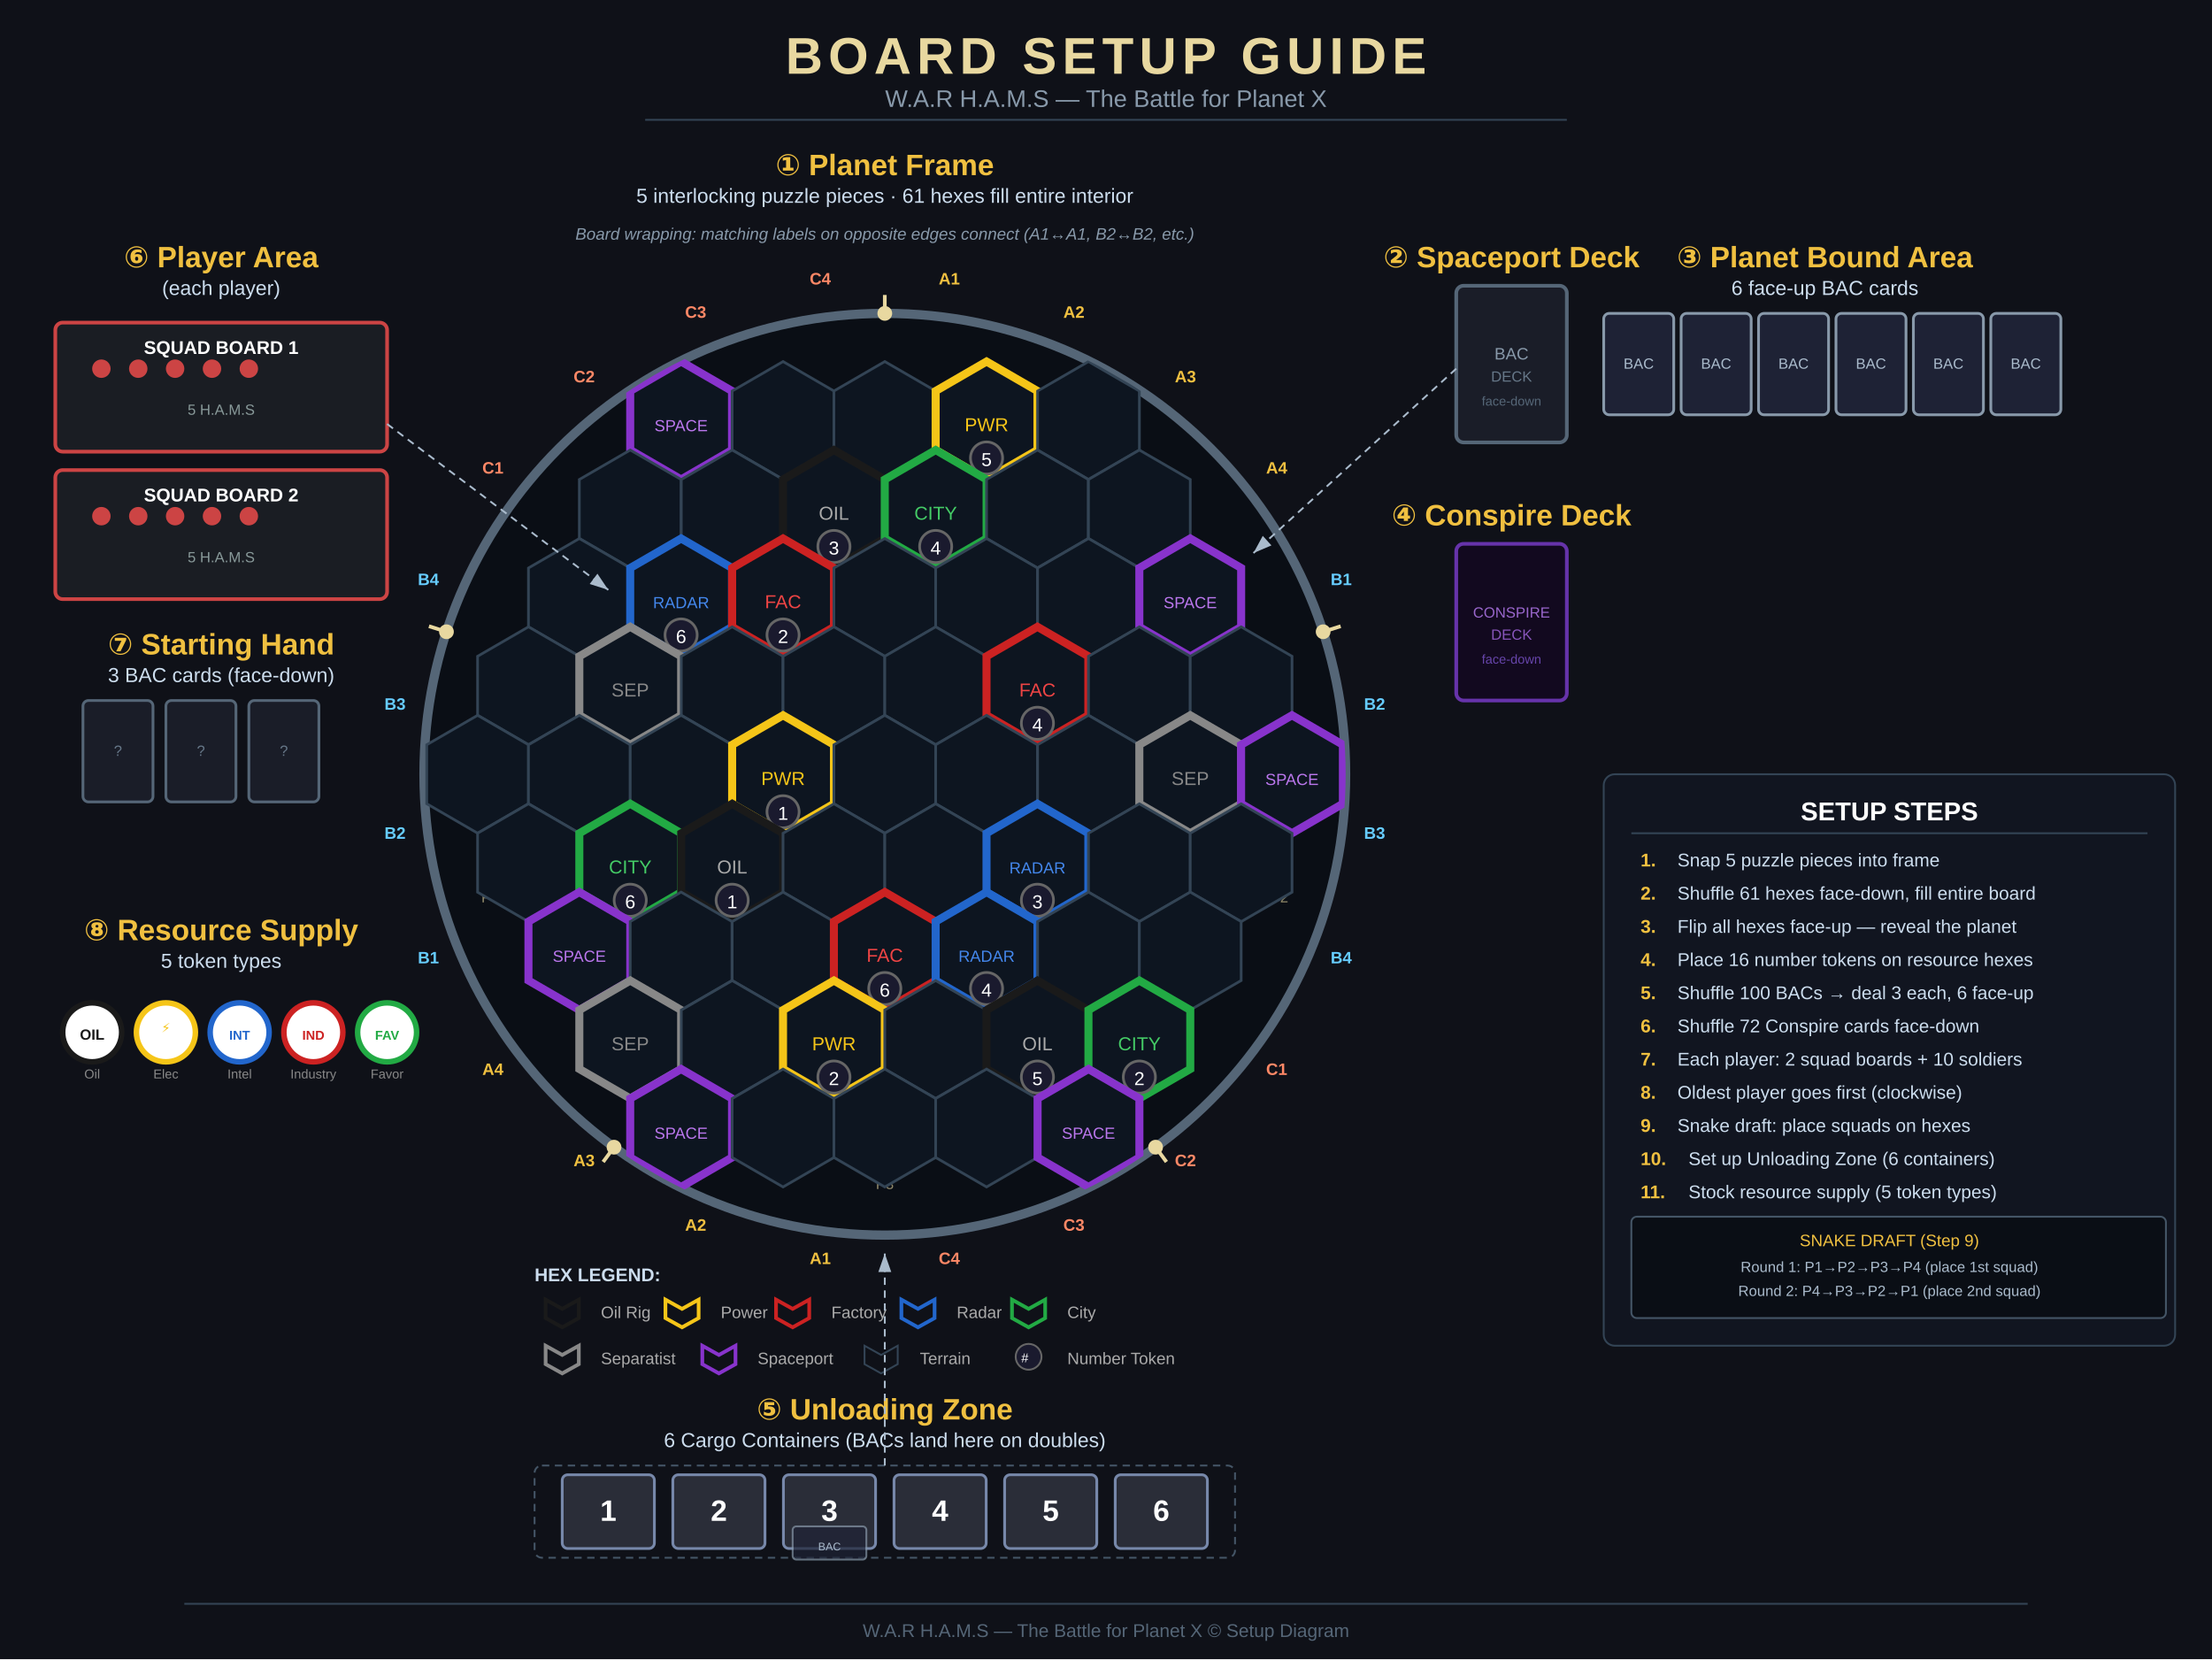
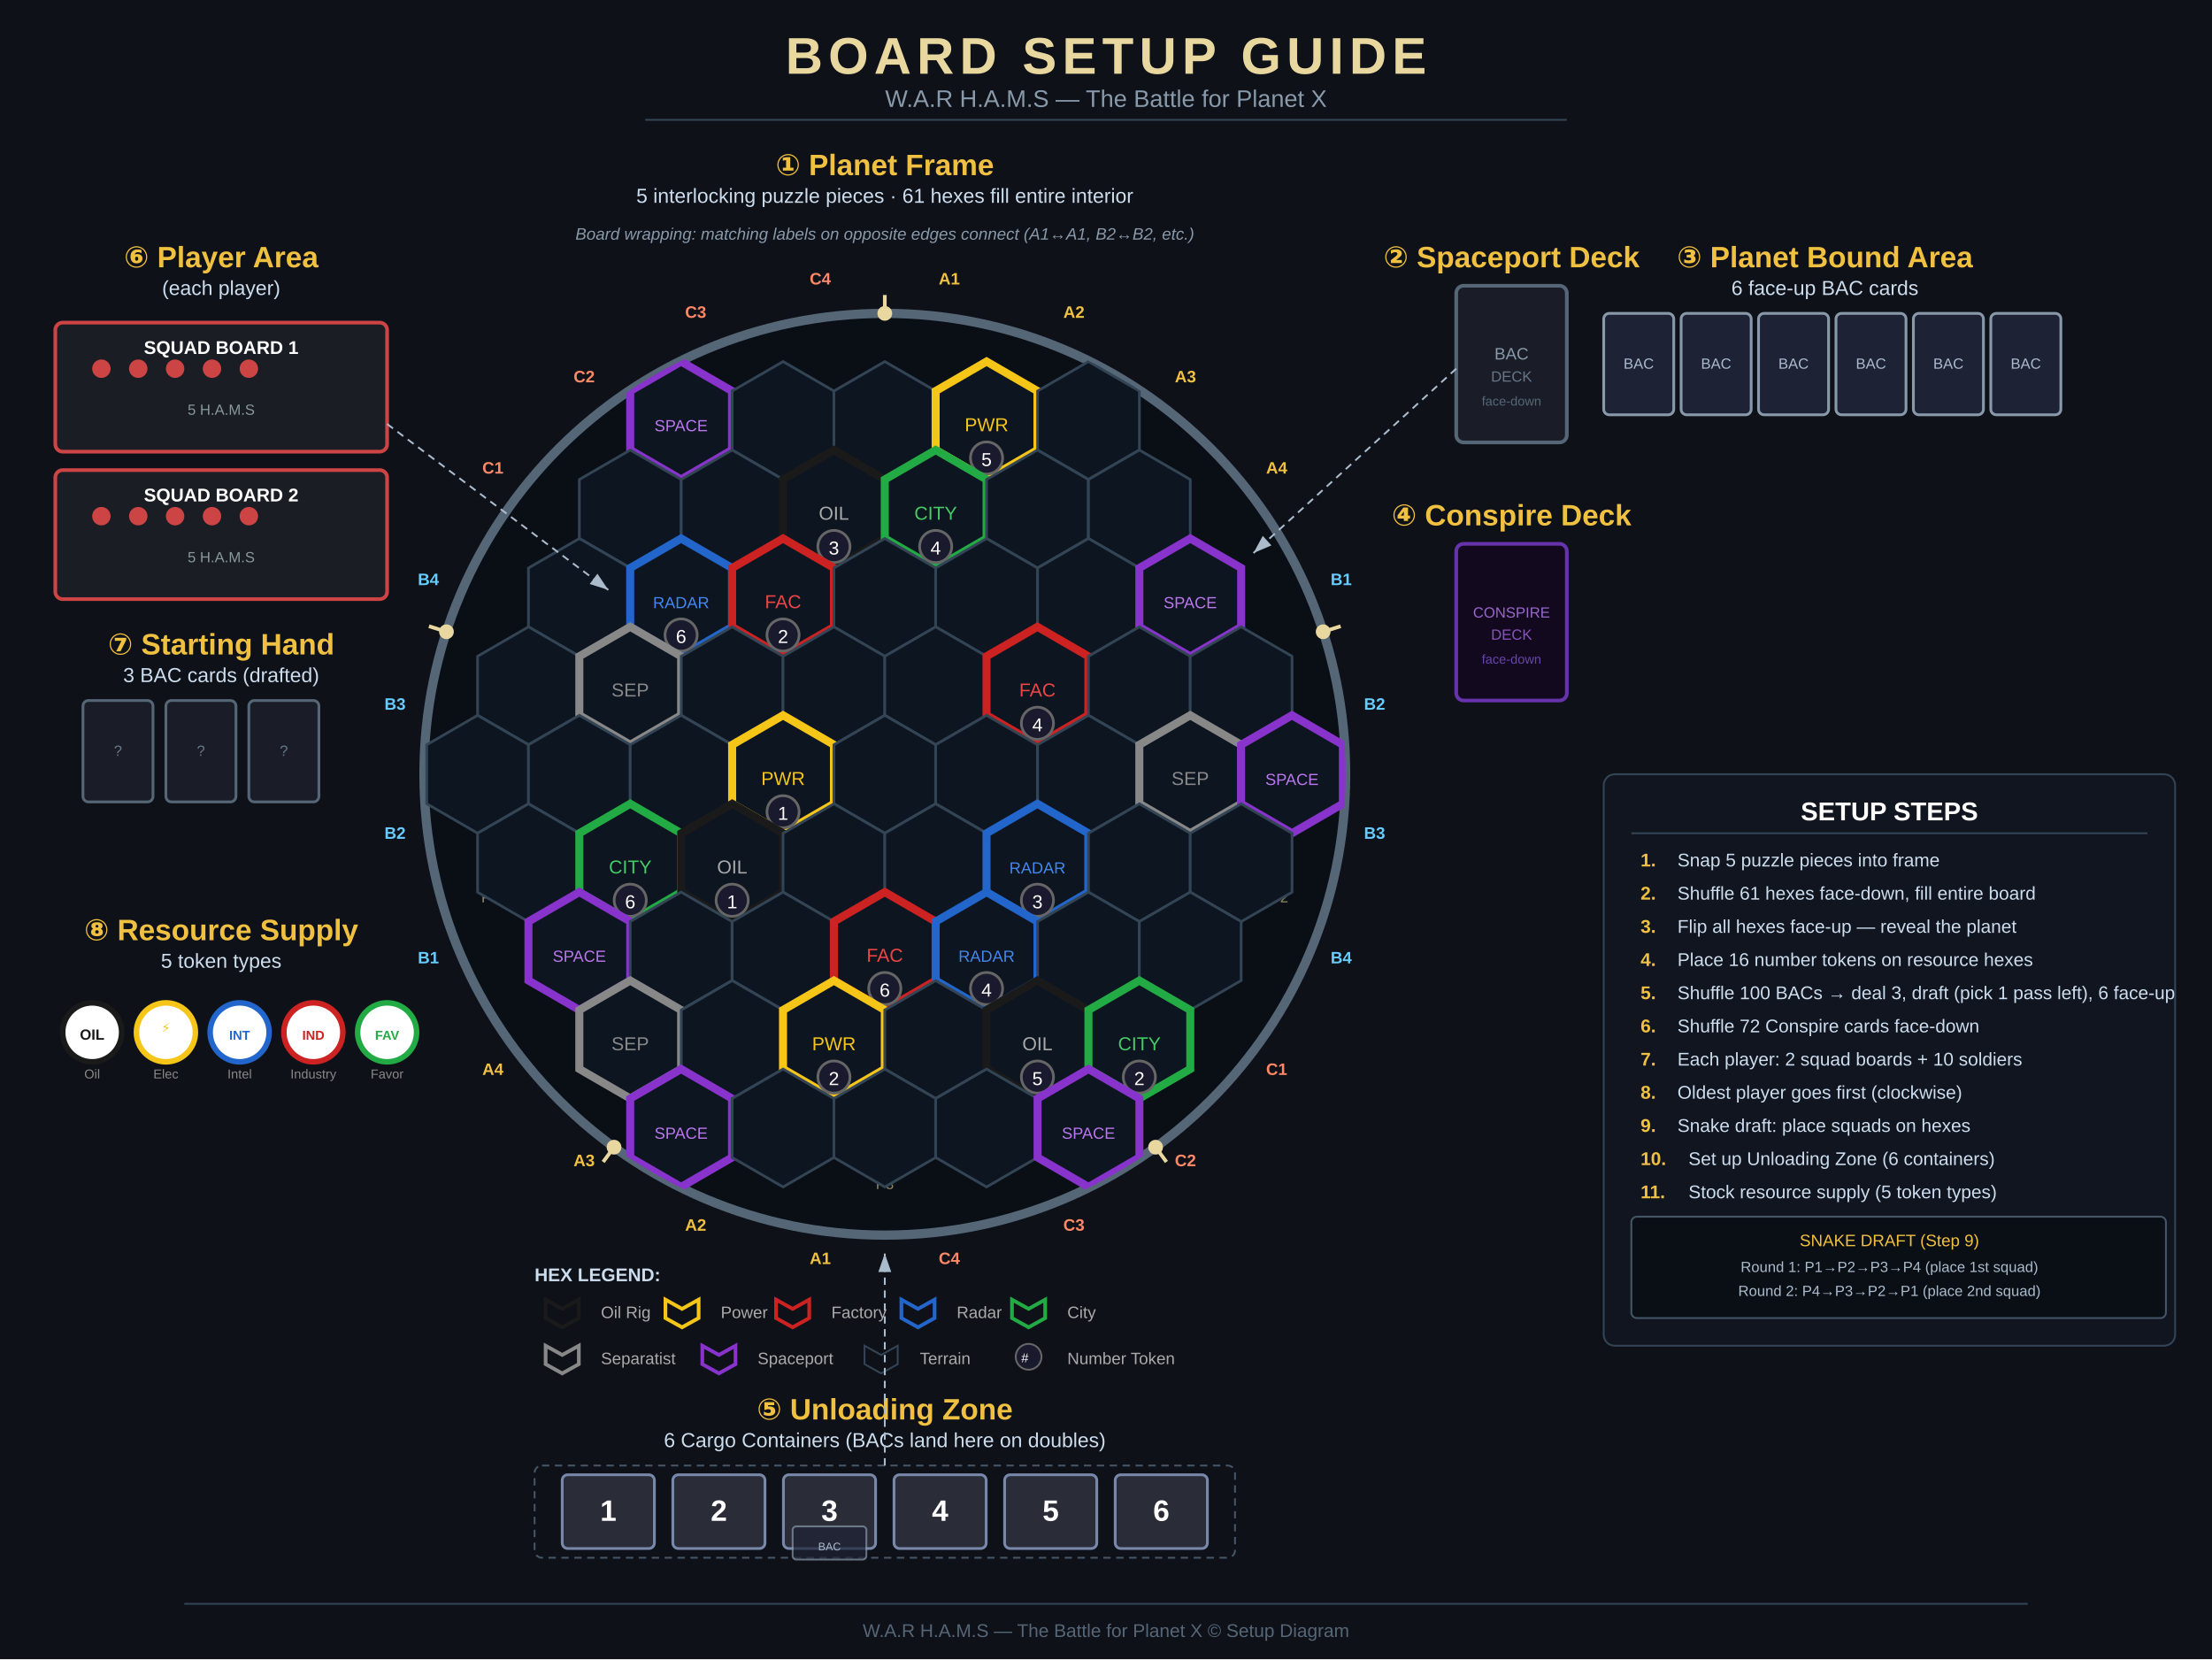
<svg xmlns="http://www.w3.org/2000/svg" viewBox="0 0 1200 900">
  <defs>
    <marker id="arrow" markerWidth="10" markerHeight="7" refX="10" refY="3.5" orient="auto">
      <polygon points="0 0, 10 3.5, 0 7" fill="#aabbcc" />
    </marker>
    <clipPath id="planet-clip">
      <circle cx="480" cy="420" r="250" />
    </clipPath>
    <style>
      text { font-family: 'Segoe UI', Arial, sans-serif; }
      .title { font-size: 28px; font-weight: bold; fill: #e8d8a0; letter-spacing: 3px; }
      .subtitle { font-size: 13px; fill: #8899aa; }
      .label { font-size: 14px; font-weight: bold; fill: #ffffff; }
      .label-sm { font-size: 11px; fill: #ccddee; }
      .callout { font-size: 16px; font-weight: bold; fill: #f0c040; }
      .step-text { font-size: 10px; fill: #ccddee; }
      .step-num { font-size: 10px; fill: #f0c040; font-weight: bold; }
    </style>
  </defs>
  <rect width="1200" height="900" fill="#0f1118" />
  <text x="600" y="40" text-anchor="middle" class="title">BOARD SETUP GUIDE</text>
  <text x="600" y="58" text-anchor="middle" class="subtitle">W.A.R H.A.M.S — The Battle for Planet X</text>
  <line x1="350" y1="65" x2="850" y2="65" stroke="#334455" stroke-width="1" />
  <circle cx="480" cy="420" r="248" fill="#0a0e15" />
  <circle cx="480" cy="420" r="250" fill="none" stroke="#556677" stroke-width="5" />
  <line x1="480.0" y1="170.0" x2="480.0" y2="160.0" stroke="#e8d8a0" stroke-width="2" />
  <circle cx="480.0" cy="170.0" r="4" fill="#e8d8a0" />
  <line x1="717.8" y1="342.7" x2="727.3" y2="339.7" stroke="#e8d8a0" stroke-width="2" />
  <circle cx="717.8" cy="342.7" r="4" fill="#e8d8a0" />
  <line x1="626.9" y1="622.3" x2="632.8" y2="630.3" stroke="#e8d8a0" stroke-width="2" />
  <circle cx="626.9" cy="622.3" r="4" fill="#e8d8a0" />
  <line x1="333.1" y1="622.3" x2="327.2" y2="630.3" stroke="#e8d8a0" stroke-width="2" />
  <circle cx="333.1" cy="622.3" r="4" fill="#e8d8a0" />
  <line x1="242.2" y1="342.7" x2="232.7" y2="339.7" stroke="#e8d8a0" stroke-width="2" />
  <circle cx="242.2" cy="342.7" r="4" fill="#e8d8a0" />
  <text x="612.3" y="238.0" text-anchor="middle" font-size="8" fill="#e8d8a0" opacity="0.6">P1</text>
  <text x="694.0" y="489.5" text-anchor="middle" font-size="8" fill="#e8d8a0" opacity="0.6">P2</text>
  <text x="480.0" y="645.0" text-anchor="middle" font-size="8" fill="#e8d8a0" opacity="0.6">P3</text>
  <text x="266.0" y="489.5" text-anchor="middle" font-size="8" fill="#e8d8a0" opacity="0.6">P4</text>
  <text x="347.7" y="238.0" text-anchor="middle" font-size="8" fill="#e8d8a0" opacity="0.6">P5</text>
  <text x="480" y="95" text-anchor="middle" class="callout">① Planet Frame</text>
  <text x="480" y="110" text-anchor="middle" class="label-sm">5 interlocking puzzle pieces · 61 hexes fill entire interior</text>
  <text x="480" y="130" text-anchor="middle" font-size="9" fill="#8899aa" font-style="italic">Board wrapping: matching labels on opposite edges connect (A1↔A1, B2↔B2, etc.)</text>
  <text x="515.0" y="154.3" text-anchor="middle" font-size="9" font-weight="bold" fill="#f0c040">A1</text>
  <text x="445.0" y="685.7" text-anchor="middle" font-size="9" font-weight="bold" fill="#f0c040">A1</text>
  <text x="582.6" y="172.4" text-anchor="middle" font-size="9" font-weight="bold" fill="#f0c040">A2</text>
  <text x="377.4" y="667.6" text-anchor="middle" font-size="9" font-weight="bold" fill="#f0c040">A2</text>
  <text x="643.1" y="207.4" text-anchor="middle" font-size="9" font-weight="bold" fill="#f0c040">A3</text>
  <text x="316.9" y="632.6" text-anchor="middle" font-size="9" font-weight="bold" fill="#f0c040">A3</text>
  <text x="692.6" y="256.9" text-anchor="middle" font-size="9" font-weight="bold" fill="#f0c040">A4</text>
  <text x="267.4" y="583.1" text-anchor="middle" font-size="9" font-weight="bold" fill="#f0c040">A4</text>
  <text x="727.6" y="317.4" text-anchor="middle" font-size="9" font-weight="bold" fill="#66ccff">B1</text>
  <text x="232.4" y="522.6" text-anchor="middle" font-size="9" font-weight="bold" fill="#66ccff">B1</text>
  <text x="745.7" y="385.0" text-anchor="middle" font-size="9" font-weight="bold" fill="#66ccff">B2</text>
  <text x="214.3" y="455.0" text-anchor="middle" font-size="9" font-weight="bold" fill="#66ccff">B2</text>
  <text x="745.7" y="455.0" text-anchor="middle" font-size="9" font-weight="bold" fill="#66ccff">B3</text>
  <text x="214.3" y="385.0" text-anchor="middle" font-size="9" font-weight="bold" fill="#66ccff">B3</text>
  <text x="727.6" y="522.6" text-anchor="middle" font-size="9" font-weight="bold" fill="#66ccff">B4</text>
  <text x="232.4" y="317.4" text-anchor="middle" font-size="9" font-weight="bold" fill="#66ccff">B4</text>
  <text x="692.6" y="583.1" text-anchor="middle" font-size="9" font-weight="bold" fill="#ff8866">C1</text>
  <text x="267.4" y="256.9" text-anchor="middle" font-size="9" font-weight="bold" fill="#ff8866">C1</text>
  <text x="643.1" y="632.6" text-anchor="middle" font-size="9" font-weight="bold" fill="#ff8866">C2</text>
  <text x="316.9" y="207.4" text-anchor="middle" font-size="9" font-weight="bold" fill="#ff8866">C2</text>
  <text x="582.6" y="667.6" text-anchor="middle" font-size="9" font-weight="bold" fill="#ff8866">C3</text>
  <text x="377.4" y="172.4" text-anchor="middle" font-size="9" font-weight="bold" fill="#ff8866">C3</text>
  <text x="515.0" y="685.7" text-anchor="middle" font-size="9" font-weight="bold" fill="#ff8866">C4</text>
  <text x="445.0" y="154.3" text-anchor="middle" font-size="9" font-weight="bold" fill="#ff8866">C4</text>
  <g clip-path="url(#planet-clip)">
    <g transform="translate(369.5,228.1) scale(1.4535)">
      <polygon points="0,-22 19,-11 19,11 0,22 -19,11 -19,-11" fill="#0d1520" stroke="#8833cc" stroke-width="3" />
      <text x="0" y="4" text-anchor="middle" font-size="6" fill="#bb77ee">SPACE</text>
    </g>
    <g transform="translate(424.8,228.1) scale(1.4535)">
      <polygon points="0,-22 19,-11 19,11 0,22 -19,11 -19,-11" fill="#0d1520" stroke="#334455" stroke-width="1" />
    </g>
    <g transform="translate(480.0,228.1) scale(1.4535)">
      <polygon points="0,-22 19,-11 19,11 0,22 -19,11 -19,-11" fill="#0d1520" stroke="#334455" stroke-width="1" />
    </g>
    <g transform="translate(535.2,228.1) scale(1.4535)">
      <polygon points="0,-22 19,-11 19,11 0,22 -19,11 -19,-11" fill="#0d1520" stroke="#f5c518" stroke-width="3" />
      <text x="0" y="4" text-anchor="middle" font-size="7" fill="#f5c518">PWR</text>
      <circle cx="0" cy="14" r="6" fill="#1a1a2e" stroke="#666" stroke-width="1" />
      <text x="0" y="17" text-anchor="middle" font-size="7" fill="#fff">5</text>
    </g>
    <g transform="translate(590.5,228.1) scale(1.4535)">
      <polygon points="0,-22 19,-11 19,11 0,22 -19,11 -19,-11" fill="#0d1520" stroke="#334455" stroke-width="1" />
    </g>
    <g transform="translate(341.9,276.1) scale(1.4535)">
      <polygon points="0,-22 19,-11 19,11 0,22 -19,11 -19,-11" fill="#0d1520" stroke="#334455" stroke-width="1" />
    </g>
    <g transform="translate(397.2,276.1) scale(1.4535)">
      <polygon points="0,-22 19,-11 19,11 0,22 -19,11 -19,-11" fill="#0d1520" stroke="#334455" stroke-width="1" />
    </g>
    <g transform="translate(452.4,276.1) scale(1.4535)">
      <polygon points="0,-22 19,-11 19,11 0,22 -19,11 -19,-11" fill="#0d1520" stroke="#1a1a1a" stroke-width="3" />
      <text x="0" y="4" text-anchor="middle" font-size="7" fill="#aaa">OIL</text>
      <circle cx="0" cy="14" r="6" fill="#1a1a2e" stroke="#666" stroke-width="1" />
      <text x="0" y="17" text-anchor="middle" font-size="7" fill="#fff">3</text>
    </g>
    <g transform="translate(507.6,276.1) scale(1.4535)">
      <polygon points="0,-22 19,-11 19,11 0,22 -19,11 -19,-11" fill="#0d1520" stroke="#22aa44" stroke-width="3" />
      <text x="0" y="4" text-anchor="middle" font-size="7" fill="#44cc66">CITY</text>
      <circle cx="0" cy="14" r="6" fill="#1a1a2e" stroke="#666" stroke-width="1" />
      <text x="0" y="17" text-anchor="middle" font-size="7" fill="#fff">4</text>
    </g>
    <g transform="translate(562.8,276.1) scale(1.4535)">
      <polygon points="0,-22 19,-11 19,11 0,22 -19,11 -19,-11" fill="#0d1520" stroke="#334455" stroke-width="1" />
    </g>
    <g transform="translate(618.1,276.1) scale(1.4535)">
      <polygon points="0,-22 19,-11 19,11 0,22 -19,11 -19,-11" fill="#0d1520" stroke="#334455" stroke-width="1" />
    </g>
    <g transform="translate(314.3,324.1) scale(1.4535)">
      <polygon points="0,-22 19,-11 19,11 0,22 -19,11 -19,-11" fill="#0d1520" stroke="#334455" stroke-width="1" />
    </g>
    <g transform="translate(369.5,324.1) scale(1.4535)">
      <polygon points="0,-22 19,-11 19,11 0,22 -19,11 -19,-11" fill="#0d1520" stroke="#2266cc" stroke-width="3" />
      <text x="0" y="4" text-anchor="middle" font-size="6" fill="#4488ee">RADAR</text>
      <circle cx="0" cy="14" r="6" fill="#1a1a2e" stroke="#666" stroke-width="1" />
      <text x="0" y="17" text-anchor="middle" font-size="7" fill="#fff">6</text>
    </g>
    <g transform="translate(424.8,324.1) scale(1.4535)">
      <polygon points="0,-22 19,-11 19,11 0,22 -19,11 -19,-11" fill="#0d1520" stroke="#cc2222" stroke-width="3" />
      <text x="0" y="4" text-anchor="middle" font-size="7" fill="#ee4444">FAC</text>
      <circle cx="0" cy="14" r="6" fill="#1a1a2e" stroke="#666" stroke-width="1" />
      <text x="0" y="17" text-anchor="middle" font-size="7" fill="#fff">2</text>
    </g>
    <g transform="translate(480.0,324.1) scale(1.4535)">
      <polygon points="0,-22 19,-11 19,11 0,22 -19,11 -19,-11" fill="#0d1520" stroke="#334455" stroke-width="1" />
    </g>
    <g transform="translate(535.2,324.1) scale(1.4535)">
      <polygon points="0,-22 19,-11 19,11 0,22 -19,11 -19,-11" fill="#0d1520" stroke="#334455" stroke-width="1" />
    </g>
    <g transform="translate(590.5,324.1) scale(1.4535)">
      <polygon points="0,-22 19,-11 19,11 0,22 -19,11 -19,-11" fill="#0d1520" stroke="#334455" stroke-width="1" />
    </g>
    <g transform="translate(645.7,324.1) scale(1.4535)">
      <polygon points="0,-22 19,-11 19,11 0,22 -19,11 -19,-11" fill="#0d1520" stroke="#8833cc" stroke-width="3" />
      <text x="0" y="4" text-anchor="middle" font-size="6" fill="#bb77ee">SPACE</text>
    </g>
    <g transform="translate(286.7,372.0) scale(1.4535)">
      <polygon points="0,-22 19,-11 19,11 0,22 -19,11 -19,-11" fill="#0d1520" stroke="#334455" stroke-width="1" />
    </g>
    <g transform="translate(341.9,372.0) scale(1.4535)">
      <polygon points="0,-22 19,-11 19,11 0,22 -19,11 -19,-11" fill="#0d1520" stroke="#888888" stroke-width="3" />
      <text x="0" y="4" text-anchor="middle" font-size="7" fill="#888888">SEP</text>
    </g>
    <g transform="translate(397.2,372.0) scale(1.4535)">
      <polygon points="0,-22 19,-11 19,11 0,22 -19,11 -19,-11" fill="#0d1520" stroke="#334455" stroke-width="1" />
    </g>
    <g transform="translate(452.4,372.0) scale(1.4535)">
      <polygon points="0,-22 19,-11 19,11 0,22 -19,11 -19,-11" fill="#0d1520" stroke="#334455" stroke-width="1" />
    </g>
    <g transform="translate(507.6,372.0) scale(1.4535)">
      <polygon points="0,-22 19,-11 19,11 0,22 -19,11 -19,-11" fill="#0d1520" stroke="#334455" stroke-width="1" />
    </g>
    <g transform="translate(562.8,372.0) scale(1.4535)">
      <polygon points="0,-22 19,-11 19,11 0,22 -19,11 -19,-11" fill="#0d1520" stroke="#cc2222" stroke-width="3" />
      <text x="0" y="4" text-anchor="middle" font-size="7" fill="#ee4444">FAC</text>
      <circle cx="0" cy="14" r="6" fill="#1a1a2e" stroke="#666" stroke-width="1" />
      <text x="0" y="17" text-anchor="middle" font-size="7" fill="#fff">4</text>
    </g>
    <g transform="translate(618.1,372.0) scale(1.4535)">
      <polygon points="0,-22 19,-11 19,11 0,22 -19,11 -19,-11" fill="#0d1520" stroke="#334455" stroke-width="1" />
    </g>
    <g transform="translate(673.3,372.0) scale(1.4535)">
      <polygon points="0,-22 19,-11 19,11 0,22 -19,11 -19,-11" fill="#0d1520" stroke="#334455" stroke-width="1" />
    </g>
    <g transform="translate(259.1,420.0) scale(1.4535)">
      <polygon points="0,-22 19,-11 19,11 0,22 -19,11 -19,-11" fill="#0d1520" stroke="#334455" stroke-width="1" />
    </g>
    <g transform="translate(314.3,420.0) scale(1.4535)">
      <polygon points="0,-22 19,-11 19,11 0,22 -19,11 -19,-11" fill="#0d1520" stroke="#334455" stroke-width="1" />
    </g>
    <g transform="translate(369.5,420.0) scale(1.4535)">
      <polygon points="0,-22 19,-11 19,11 0,22 -19,11 -19,-11" fill="#0d1520" stroke="#334455" stroke-width="1" />
    </g>
    <g transform="translate(424.8,420.0) scale(1.4535)">
      <polygon points="0,-22 19,-11 19,11 0,22 -19,11 -19,-11" fill="#0d1520" stroke="#f5c518" stroke-width="3" />
      <text x="0" y="4" text-anchor="middle" font-size="7" fill="#f5c518">PWR</text>
      <circle cx="0" cy="14" r="6" fill="#1a1a2e" stroke="#666" stroke-width="1" />
      <text x="0" y="17" text-anchor="middle" font-size="7" fill="#fff">1</text>
    </g>
    <g transform="translate(480.0,420.0) scale(1.4535)">
      <polygon points="0,-22 19,-11 19,11 0,22 -19,11 -19,-11" fill="#0d1520" stroke="#334455" stroke-width="1" />
    </g>
    <g transform="translate(535.2,420.0) scale(1.4535)">
      <polygon points="0,-22 19,-11 19,11 0,22 -19,11 -19,-11" fill="#0d1520" stroke="#334455" stroke-width="1" />
    </g>
    <g transform="translate(590.5,420.0) scale(1.4535)">
      <polygon points="0,-22 19,-11 19,11 0,22 -19,11 -19,-11" fill="#0d1520" stroke="#334455" stroke-width="1" />
    </g>
    <g transform="translate(645.7,420.0) scale(1.4535)">
      <polygon points="0,-22 19,-11 19,11 0,22 -19,11 -19,-11" fill="#0d1520" stroke="#888888" stroke-width="3" />
      <text x="0" y="4" text-anchor="middle" font-size="7" fill="#888888">SEP</text>
    </g>
    <g transform="translate(700.9,420.0) scale(1.4535)">
      <polygon points="0,-22 19,-11 19,11 0,22 -19,11 -19,-11" fill="#0d1520" stroke="#8833cc" stroke-width="3" />
      <text x="0" y="4" text-anchor="middle" font-size="6" fill="#bb77ee">SPACE</text>
    </g>
    <g transform="translate(286.7,468.0) scale(1.4535)">
      <polygon points="0,-22 19,-11 19,11 0,22 -19,11 -19,-11" fill="#0d1520" stroke="#334455" stroke-width="1" />
    </g>
    <g transform="translate(341.9,468.0) scale(1.4535)">
      <polygon points="0,-22 19,-11 19,11 0,22 -19,11 -19,-11" fill="#0d1520" stroke="#22aa44" stroke-width="3" />
      <text x="0" y="4" text-anchor="middle" font-size="7" fill="#44cc66">CITY</text>
      <circle cx="0" cy="14" r="6" fill="#1a1a2e" stroke="#666" stroke-width="1" />
      <text x="0" y="17" text-anchor="middle" font-size="7" fill="#fff">6</text>
    </g>
    <g transform="translate(397.2,468.0) scale(1.4535)">
      <polygon points="0,-22 19,-11 19,11 0,22 -19,11 -19,-11" fill="#0d1520" stroke="#1a1a1a" stroke-width="3" />
      <text x="0" y="4" text-anchor="middle" font-size="7" fill="#aaa">OIL</text>
      <circle cx="0" cy="14" r="6" fill="#1a1a2e" stroke="#666" stroke-width="1" />
      <text x="0" y="17" text-anchor="middle" font-size="7" fill="#fff">1</text>
    </g>
    <g transform="translate(452.4,468.0) scale(1.4535)">
      <polygon points="0,-22 19,-11 19,11 0,22 -19,11 -19,-11" fill="#0d1520" stroke="#334455" stroke-width="1" />
    </g>
    <g transform="translate(507.6,468.0) scale(1.4535)">
      <polygon points="0,-22 19,-11 19,11 0,22 -19,11 -19,-11" fill="#0d1520" stroke="#334455" stroke-width="1" />
    </g>
    <g transform="translate(562.8,468.0) scale(1.4535)">
      <polygon points="0,-22 19,-11 19,11 0,22 -19,11 -19,-11" fill="#0d1520" stroke="#2266cc" stroke-width="3" />
      <text x="0" y="4" text-anchor="middle" font-size="6" fill="#4488ee">RADAR</text>
      <circle cx="0" cy="14" r="6" fill="#1a1a2e" stroke="#666" stroke-width="1" />
      <text x="0" y="17" text-anchor="middle" font-size="7" fill="#fff">3</text>
    </g>
    <g transform="translate(618.1,468.0) scale(1.4535)">
      <polygon points="0,-22 19,-11 19,11 0,22 -19,11 -19,-11" fill="#0d1520" stroke="#334455" stroke-width="1" />
    </g>
    <g transform="translate(673.3,468.0) scale(1.4535)">
      <polygon points="0,-22 19,-11 19,11 0,22 -19,11 -19,-11" fill="#0d1520" stroke="#334455" stroke-width="1" />
    </g>
    <g transform="translate(314.3,515.9) scale(1.4535)">
      <polygon points="0,-22 19,-11 19,11 0,22 -19,11 -19,-11" fill="#0d1520" stroke="#8833cc" stroke-width="3" />
      <text x="0" y="4" text-anchor="middle" font-size="6" fill="#bb77ee">SPACE</text>
    </g>
    <g transform="translate(369.5,515.9) scale(1.4535)">
      <polygon points="0,-22 19,-11 19,11 0,22 -19,11 -19,-11" fill="#0d1520" stroke="#334455" stroke-width="1" />
    </g>
    <g transform="translate(424.8,515.9) scale(1.4535)">
      <polygon points="0,-22 19,-11 19,11 0,22 -19,11 -19,-11" fill="#0d1520" stroke="#334455" stroke-width="1" />
    </g>
    <g transform="translate(480.0,515.9) scale(1.4535)">
      <polygon points="0,-22 19,-11 19,11 0,22 -19,11 -19,-11" fill="#0d1520" stroke="#cc2222" stroke-width="3" />
      <text x="0" y="4" text-anchor="middle" font-size="7" fill="#ee4444">FAC</text>
      <circle cx="0" cy="14" r="6" fill="#1a1a2e" stroke="#666" stroke-width="1" />
      <text x="0" y="17" text-anchor="middle" font-size="7" fill="#fff">6</text>
    </g>
    <g transform="translate(535.2,515.9) scale(1.4535)">
      <polygon points="0,-22 19,-11 19,11 0,22 -19,11 -19,-11" fill="#0d1520" stroke="#2266cc" stroke-width="3" />
      <text x="0" y="4" text-anchor="middle" font-size="6" fill="#4488ee">RADAR</text>
      <circle cx="0" cy="14" r="6" fill="#1a1a2e" stroke="#666" stroke-width="1" />
      <text x="0" y="17" text-anchor="middle" font-size="7" fill="#fff">4</text>
    </g>
    <g transform="translate(590.5,515.9) scale(1.4535)">
      <polygon points="0,-22 19,-11 19,11 0,22 -19,11 -19,-11" fill="#0d1520" stroke="#334455" stroke-width="1" />
    </g>
    <g transform="translate(645.7,515.9) scale(1.4535)">
      <polygon points="0,-22 19,-11 19,11 0,22 -19,11 -19,-11" fill="#0d1520" stroke="#334455" stroke-width="1" />
    </g>
    <g transform="translate(341.9,563.9) scale(1.4535)">
      <polygon points="0,-22 19,-11 19,11 0,22 -19,11 -19,-11" fill="#0d1520" stroke="#888888" stroke-width="3" />
      <text x="0" y="4" text-anchor="middle" font-size="7" fill="#888888">SEP</text>
    </g>
    <g transform="translate(397.2,563.9) scale(1.4535)">
      <polygon points="0,-22 19,-11 19,11 0,22 -19,11 -19,-11" fill="#0d1520" stroke="#334455" stroke-width="1" />
    </g>
    <g transform="translate(452.4,563.9) scale(1.4535)">
      <polygon points="0,-22 19,-11 19,11 0,22 -19,11 -19,-11" fill="#0d1520" stroke="#f5c518" stroke-width="3" />
      <text x="0" y="4" text-anchor="middle" font-size="7" fill="#f5c518">PWR</text>
      <circle cx="0" cy="14" r="6" fill="#1a1a2e" stroke="#666" stroke-width="1" />
      <text x="0" y="17" text-anchor="middle" font-size="7" fill="#fff">2</text>
    </g>
    <g transform="translate(507.6,563.9) scale(1.4535)">
      <polygon points="0,-22 19,-11 19,11 0,22 -19,11 -19,-11" fill="#0d1520" stroke="#334455" stroke-width="1" />
    </g>
    <g transform="translate(562.8,563.9) scale(1.4535)">
      <polygon points="0,-22 19,-11 19,11 0,22 -19,11 -19,-11" fill="#0d1520" stroke="#1a1a1a" stroke-width="3" />
      <text x="0" y="4" text-anchor="middle" font-size="7" fill="#aaa">OIL</text>
      <circle cx="0" cy="14" r="6" fill="#1a1a2e" stroke="#666" stroke-width="1" />
      <text x="0" y="17" text-anchor="middle" font-size="7" fill="#fff">5</text>
    </g>
    <g transform="translate(618.1,563.9) scale(1.4535)">
      <polygon points="0,-22 19,-11 19,11 0,22 -19,11 -19,-11" fill="#0d1520" stroke="#22aa44" stroke-width="3" />
      <text x="0" y="4" text-anchor="middle" font-size="7" fill="#44cc66">CITY</text>
      <circle cx="0" cy="14" r="6" fill="#1a1a2e" stroke="#666" stroke-width="1" />
      <text x="0" y="17" text-anchor="middle" font-size="7" fill="#fff">2</text>
    </g>
    <g transform="translate(369.5,611.9) scale(1.4535)">
      <polygon points="0,-22 19,-11 19,11 0,22 -19,11 -19,-11" fill="#0d1520" stroke="#8833cc" stroke-width="3" />
      <text x="0" y="4" text-anchor="middle" font-size="6" fill="#bb77ee">SPACE</text>
    </g>
    <g transform="translate(424.8,611.9) scale(1.4535)">
      <polygon points="0,-22 19,-11 19,11 0,22 -19,11 -19,-11" fill="#0d1520" stroke="#334455" stroke-width="1" />
    </g>
    <g transform="translate(480.0,611.9) scale(1.4535)">
      <polygon points="0,-22 19,-11 19,11 0,22 -19,11 -19,-11" fill="#0d1520" stroke="#334455" stroke-width="1" />
    </g>
    <g transform="translate(535.2,611.9) scale(1.4535)">
      <polygon points="0,-22 19,-11 19,11 0,22 -19,11 -19,-11" fill="#0d1520" stroke="#334455" stroke-width="1" />
    </g>
    <g transform="translate(590.5,611.9) scale(1.4535)">
      <polygon points="0,-22 19,-11 19,11 0,22 -19,11 -19,-11" fill="#0d1520" stroke="#8833cc" stroke-width="3" />
      <text x="0" y="4" text-anchor="middle" font-size="6" fill="#bb77ee">SPACE</text>
    </g>
  </g>
  <g transform="translate(290,695)">
    <text x="0" y="0" font-size="10" fill="#ccddee" font-weight="bold">HEX LEGEND:</text>
    <polygon points="15,15 24,10 24,20 15,25 6,20 6,10" fill="none" stroke="#1a1a1a" stroke-width="2" />
    <text x="36" y="20" font-size="9" fill="#aaa">Oil Rig</text>
    <polygon points="80,15 89,10 89,20 80,25 71,20 71,10" fill="none" stroke="#f5c518" stroke-width="2" />
    <text x="101" y="20" font-size="9" fill="#aaa">Power</text>
    <polygon points="140,15 149,10 149,20 140,25 131,20 131,10" fill="none" stroke="#cc2222" stroke-width="2" />
    <text x="161" y="20" font-size="9" fill="#aaa">Factory</text>
    <polygon points="208,15 217,10 217,20 208,25 199,20 199,10" fill="none" stroke="#2266cc" stroke-width="2" />
    <text x="229" y="20" font-size="9" fill="#aaa">Radar</text>
    <polygon points="268,15 277,10 277,20 268,25 259,20 259,10" fill="none" stroke="#22aa44" stroke-width="2" />
    <text x="289" y="20" font-size="9" fill="#aaa">City</text>
  </g>
  <g transform="translate(290,720)">
    <polygon points="15,15 24,10 24,20 15,25 6,20 6,10" fill="none" stroke="#888888" stroke-width="2" />
    <text x="36" y="20" font-size="9" fill="#aaa">Separatist</text>
    <polygon points="100,15 109,10 109,20 100,25 91,20 91,10" fill="none" stroke="#8833cc" stroke-width="2" />
    <text x="121" y="20" font-size="9" fill="#aaa">Spaceport</text>
    <polygon points="188,15 197,10 197,20 188,25 179,20 179,10" fill="none" stroke="#334455" stroke-width="1" />
    <text x="209" y="20" font-size="9" fill="#aaa">Terrain</text>
    <circle cx="268" cy="16" r="7" fill="#1a1a2e" stroke="#666" stroke-width="1" />
    <text x="266" y="19" text-anchor="middle" font-size="7" fill="#fff">#</text>
    <text x="289" y="20" font-size="9" fill="#aaa">Number Token</text>
  </g>
  <text x="820" y="145" text-anchor="middle" class="callout">② Spaceport Deck</text>
  <rect x="790" y="155" width="60" height="85" rx="4" fill="#1a1d28" stroke="#556677" stroke-width="2" />
  <text x="820" y="195" text-anchor="middle" font-size="9" fill="#8899aa">BAC</text>
  <text x="820" y="207" text-anchor="middle" font-size="8" fill="#667788">DECK</text>
  <text x="820" y="220" text-anchor="middle" font-size="7" fill="#556677">face-down</text>
  <text x="990" y="145" text-anchor="middle" class="callout">③ Planet Bound Area</text>
  <text x="990" y="160" text-anchor="middle" class="label-sm">6 face-up BAC cards</text>
  <g transform="translate(870,170)">
    <rect x="0" y="0" width="38" height="55" rx="3" fill="#1e2235" stroke="#8899aa" stroke-width="1.5" />
    <text x="19" y="30" text-anchor="middle" font-size="8" fill="#aabbcc">BAC</text>
  </g>
  <g transform="translate(912,170)">
    <rect x="0" y="0" width="38" height="55" rx="3" fill="#1e2235" stroke="#8899aa" stroke-width="1.5" />
    <text x="19" y="30" text-anchor="middle" font-size="8" fill="#aabbcc">BAC</text>
  </g>
  <g transform="translate(954,170)">
    <rect x="0" y="0" width="38" height="55" rx="3" fill="#1e2235" stroke="#8899aa" stroke-width="1.5" />
    <text x="19" y="30" text-anchor="middle" font-size="8" fill="#aabbcc">BAC</text>
  </g>
  <g transform="translate(996,170)">
    <rect x="0" y="0" width="38" height="55" rx="3" fill="#1e2235" stroke="#8899aa" stroke-width="1.5" />
    <text x="19" y="30" text-anchor="middle" font-size="8" fill="#aabbcc">BAC</text>
  </g>
  <g transform="translate(1038,170)">
    <rect x="0" y="0" width="38" height="55" rx="3" fill="#1e2235" stroke="#8899aa" stroke-width="1.5" />
    <text x="19" y="30" text-anchor="middle" font-size="8" fill="#aabbcc">BAC</text>
  </g>
  <g transform="translate(1080,170)">
    <rect x="0" y="0" width="38" height="55" rx="3" fill="#1e2235" stroke="#8899aa" stroke-width="1.5" />
    <text x="19" y="30" text-anchor="middle" font-size="8" fill="#aabbcc">BAC</text>
  </g>
  <text x="820" y="285" text-anchor="middle" class="callout">④ Conspire Deck</text>
  <rect x="790" y="295" width="60" height="85" rx="4" fill="#12091f" stroke="#6633aa" stroke-width="2" />
  <text x="820" y="335" text-anchor="middle" font-size="8" fill="#9966cc">CONSPIRE</text>
  <text x="820" y="347" text-anchor="middle" font-size="8" fill="#8855bb">DECK</text>
  <text x="820" y="360" text-anchor="middle" font-size="7" fill="#6644aa">face-down</text>
  <text x="480" y="770" text-anchor="middle" class="callout">⑤ Unloading Zone</text>
  <text x="480" y="785" text-anchor="middle" class="label-sm">6 Cargo Containers (BACs land here on doubles)</text>
  <rect x="290" y="795" width="380" height="50" rx="4" fill="none" stroke="#445566" stroke-width="1" stroke-dasharray="4,3" />
  <g transform="translate(305,800)">
    <rect x="0" y="0" width="50" height="40" rx="3" fill="#2a2d38" stroke="#7788aa" stroke-width="1.5" />
    <text x="25" y="25" text-anchor="middle" font-size="16" font-weight="bold" fill="#ffffff">1</text>
  </g>
  <g transform="translate(365,800)">
    <rect x="0" y="0" width="50" height="40" rx="3" fill="#2a2d38" stroke="#7788aa" stroke-width="1.5" />
    <text x="25" y="25" text-anchor="middle" font-size="16" font-weight="bold" fill="#ffffff">2</text>
  </g>
  <g transform="translate(425,800)">
    <rect x="0" y="0" width="50" height="40" rx="3" fill="#2a2d38" stroke="#7788aa" stroke-width="1.5" />
    <text x="25" y="25" text-anchor="middle" font-size="16" font-weight="bold" fill="#ffffff">3</text>
    <rect x="5" y="28" width="40" height="18" rx="2" fill="#1e2235" stroke="#8899aa" stroke-width="1" opacity="0.7" />
    <text x="25" y="41" text-anchor="middle" font-size="6" fill="#aabbcc">BAC</text>
  </g>
  <g transform="translate(485,800)">
    <rect x="0" y="0" width="50" height="40" rx="3" fill="#2a2d38" stroke="#7788aa" stroke-width="1.5" />
    <text x="25" y="25" text-anchor="middle" font-size="16" font-weight="bold" fill="#ffffff">4</text>
  </g>
  <g transform="translate(545,800)">
    <rect x="0" y="0" width="50" height="40" rx="3" fill="#2a2d38" stroke="#7788aa" stroke-width="1.5" />
    <text x="25" y="25" text-anchor="middle" font-size="16" font-weight="bold" fill="#ffffff">5</text>
  </g>
  <g transform="translate(605,800)">
    <rect x="0" y="0" width="50" height="40" rx="3" fill="#2a2d38" stroke="#7788aa" stroke-width="1.5" />
    <text x="25" y="25" text-anchor="middle" font-size="16" font-weight="bold" fill="#ffffff">6</text>
  </g>
  <text x="120" y="145" text-anchor="middle" class="callout">⑥ Player Area</text>
  <text x="120" y="160" text-anchor="middle" class="label-sm">(each player)</text>
  <rect x="30" y="175" width="180" height="70" rx="4" fill="#1a1d23" stroke="#cc4444" stroke-width="2" />
  <text x="120" y="192" text-anchor="middle" font-size="10" font-weight="bold" fill="#ffffff">SQUAD BOARD 1</text>
  <g transform="translate(55,200)">
    <circle cx="0" cy="0" r="5" fill="#cc4444" />
    <circle cx="20" cy="0" r="5" fill="#cc4444" />
    <circle cx="40" cy="0" r="5" fill="#cc4444" />
    <circle cx="60" cy="0" r="5" fill="#cc4444" />
    <circle cx="80" cy="0" r="5" fill="#cc4444" />
  </g>
  <text x="120" y="225" text-anchor="middle" font-size="8" fill="#889999">5 H.A.M.S</text>
  <rect x="30" y="255" width="180" height="70" rx="4" fill="#1a1d23" stroke="#cc4444" stroke-width="2" />
  <text x="120" y="272" text-anchor="middle" font-size="10" font-weight="bold" fill="#ffffff">SQUAD BOARD 2</text>
  <g transform="translate(55,280)">
    <circle cx="0" cy="0" r="5" fill="#cc4444" />
    <circle cx="20" cy="0" r="5" fill="#cc4444" />
    <circle cx="40" cy="0" r="5" fill="#cc4444" />
    <circle cx="60" cy="0" r="5" fill="#cc4444" />
    <circle cx="80" cy="0" r="5" fill="#cc4444" />
  </g>
  <text x="120" y="305" text-anchor="middle" font-size="8" fill="#889999">5 H.A.M.S</text>
  <text x="120" y="355" text-anchor="middle" class="callout">⑦ Starting Hand</text>
-   <text x="120" y="370" text-anchor="middle" class="label-sm">3 BAC cards (face-down)</text>
+   <text x="120" y="370" text-anchor="middle" class="label-sm">3 BAC cards (drafted)</text>
  <g transform="translate(45,380)">
    <rect x="0" y="0" width="38" height="55" rx="3" fill="#1a1d28" stroke="#556677" stroke-width="1.5" />
    <text x="19" y="30" text-anchor="middle" font-size="8" fill="#667788">?</text>
  </g>
  <g transform="translate(90,380)">
    <rect x="0" y="0" width="38" height="55" rx="3" fill="#1a1d28" stroke="#556677" stroke-width="1.5" />
    <text x="19" y="30" text-anchor="middle" font-size="8" fill="#667788">?</text>
  </g>
  <g transform="translate(135,380)">
    <rect x="0" y="0" width="38" height="55" rx="3" fill="#1a1d28" stroke="#556677" stroke-width="1.5" />
    <text x="19" y="30" text-anchor="middle" font-size="8" fill="#667788">?</text>
  </g>
  <text x="120" y="510" text-anchor="middle" class="callout">⑧ Resource Supply</text>
  <text x="120" y="525" text-anchor="middle" class="label-sm">5 token types</text>
  <circle cx="50" cy="560" r="16" fill="#ffffff" stroke="#1a1a1a" stroke-width="3" />
  <text x="50" y="564" text-anchor="middle" font-size="8" font-weight="bold" fill="#1a1a1a">OIL</text>
  <text x="50" y="585" text-anchor="middle" font-size="7" fill="#888">Oil</text>
  <circle cx="90" cy="560" r="16" fill="#ffffff" stroke="#f5c518" stroke-width="3" />
  <text x="90" y="560" text-anchor="middle" font-size="7" font-weight="bold" fill="#f5c518">⚡</text>
  <text x="90" y="585" text-anchor="middle" font-size="7" fill="#888">Elec</text>
  <circle cx="130" cy="560" r="16" fill="#ffffff" stroke="#2266cc" stroke-width="3" />
  <text x="130" y="564" text-anchor="middle" font-size="7" font-weight="bold" fill="#2266cc">INT</text>
  <text x="130" y="585" text-anchor="middle" font-size="7" fill="#888">Intel</text>
  <circle cx="170" cy="560" r="16" fill="#ffffff" stroke="#cc2222" stroke-width="3" />
  <text x="170" y="564" text-anchor="middle" font-size="7" font-weight="bold" fill="#cc2222">IND</text>
  <text x="170" y="585" text-anchor="middle" font-size="7" fill="#888">Industry</text>
  <circle cx="210" cy="560" r="16" fill="#ffffff" stroke="#22aa44" stroke-width="3" />
  <text x="210" y="564" text-anchor="middle" font-size="7" font-weight="bold" fill="#22aa44">FAV</text>
  <text x="210" y="585" text-anchor="middle" font-size="7" fill="#888">Favor</text>
  <rect x="870" y="420" width="310" height="310" rx="6" fill="#111520" stroke="#334455" stroke-width="1" />
  <text x="1025" y="445" text-anchor="middle" class="label" font-size="13">SETUP STEPS</text>
  <line x1="885" y1="452" x2="1165" y2="452" stroke="#334455" stroke-width="1" />
  <text x="890" y="470" class="step-num">1.</text>
  <text x="910" y="470" class="step-text">Snap 5 puzzle pieces into frame</text>
  <text x="890" y="488" class="step-num">2.</text>
  <text x="910" y="488" class="step-text">Shuffle 61 hexes face-down, fill entire board</text>
  <text x="890" y="506" class="step-num">3.</text>
  <text x="910" y="506" class="step-text">Flip all hexes face-up — reveal the planet</text>
  <text x="890" y="524" class="step-num">4.</text>
  <text x="910" y="524" class="step-text">Place 16 number tokens on resource hexes</text>
  <text x="890" y="542" class="step-num">5.</text>
-   <text x="910" y="542" class="step-text">Shuffle 100 BACs → deal 3 each, 6 face-up</text>
+   <text x="910" y="542" class="step-text">Shuffle 100 BACs → deal 3, draft (pick 1 pass left), 6 face-up</text>
  <text x="890" y="560" class="step-num">6.</text>
  <text x="910" y="560" class="step-text">Shuffle 72 Conspire cards face-down</text>
  <text x="890" y="578" class="step-num">7.</text>
  <text x="910" y="578" class="step-text">Each player: 2 squad boards + 10 soldiers</text>
  <text x="890" y="596" class="step-num">8.</text>
  <text x="910" y="596" class="step-text">Oldest player goes first (clockwise)</text>
  <text x="890" y="614" class="step-num">9.</text>
  <text x="910" y="614" class="step-text">Snake draft: place squads on hexes</text>
  <text x="890" y="632" class="step-num">10.</text>
  <text x="916" y="632" class="step-text">Set up Unloading Zone (6 containers)</text>
  <text x="890" y="650" class="step-num">11.</text>
  <text x="916" y="650" class="step-text">Stock resource supply (5 token types)</text>
  <rect x="885" y="660" width="290" height="55" rx="3" fill="#0a0e15" stroke="#445566" stroke-width="1" />
  <text x="1025" y="676" text-anchor="middle" font-size="9" fill="#f0c040">SNAKE DRAFT (Step 9)</text>
  <text x="1025" y="690" text-anchor="middle" font-size="8" fill="#aabbcc">Round 1: P1→P2→P3→P4 (place 1st squad)</text>
  <text x="1025" y="703" text-anchor="middle" font-size="8" fill="#aabbcc">Round 2: P4→P3→P2→P1 (place 2nd squad)</text>
  <line x1="210" y1="230" x2="330" y2="320" stroke="#aabbcc" stroke-width="1" stroke-dasharray="4,3" marker-end="url(#arrow)" />
  <line x1="790" y1="200" x2="680" y2="300" stroke="#aabbcc" stroke-width="1" stroke-dasharray="4,3" marker-end="url(#arrow)" />
  <line x1="480" y1="795" x2="480" y2="680" stroke="#aabbcc" stroke-width="1" stroke-dasharray="4,3" marker-end="url(#arrow)" />
  <line x1="100" y1="870" x2="1100" y2="870" stroke="#334455" stroke-width="1" />
  <text x="600" y="888" text-anchor="middle" font-size="10" fill="#556677">W.A.R H.A.M.S — The Battle for Planet X © Setup Diagram</text>
</svg>
